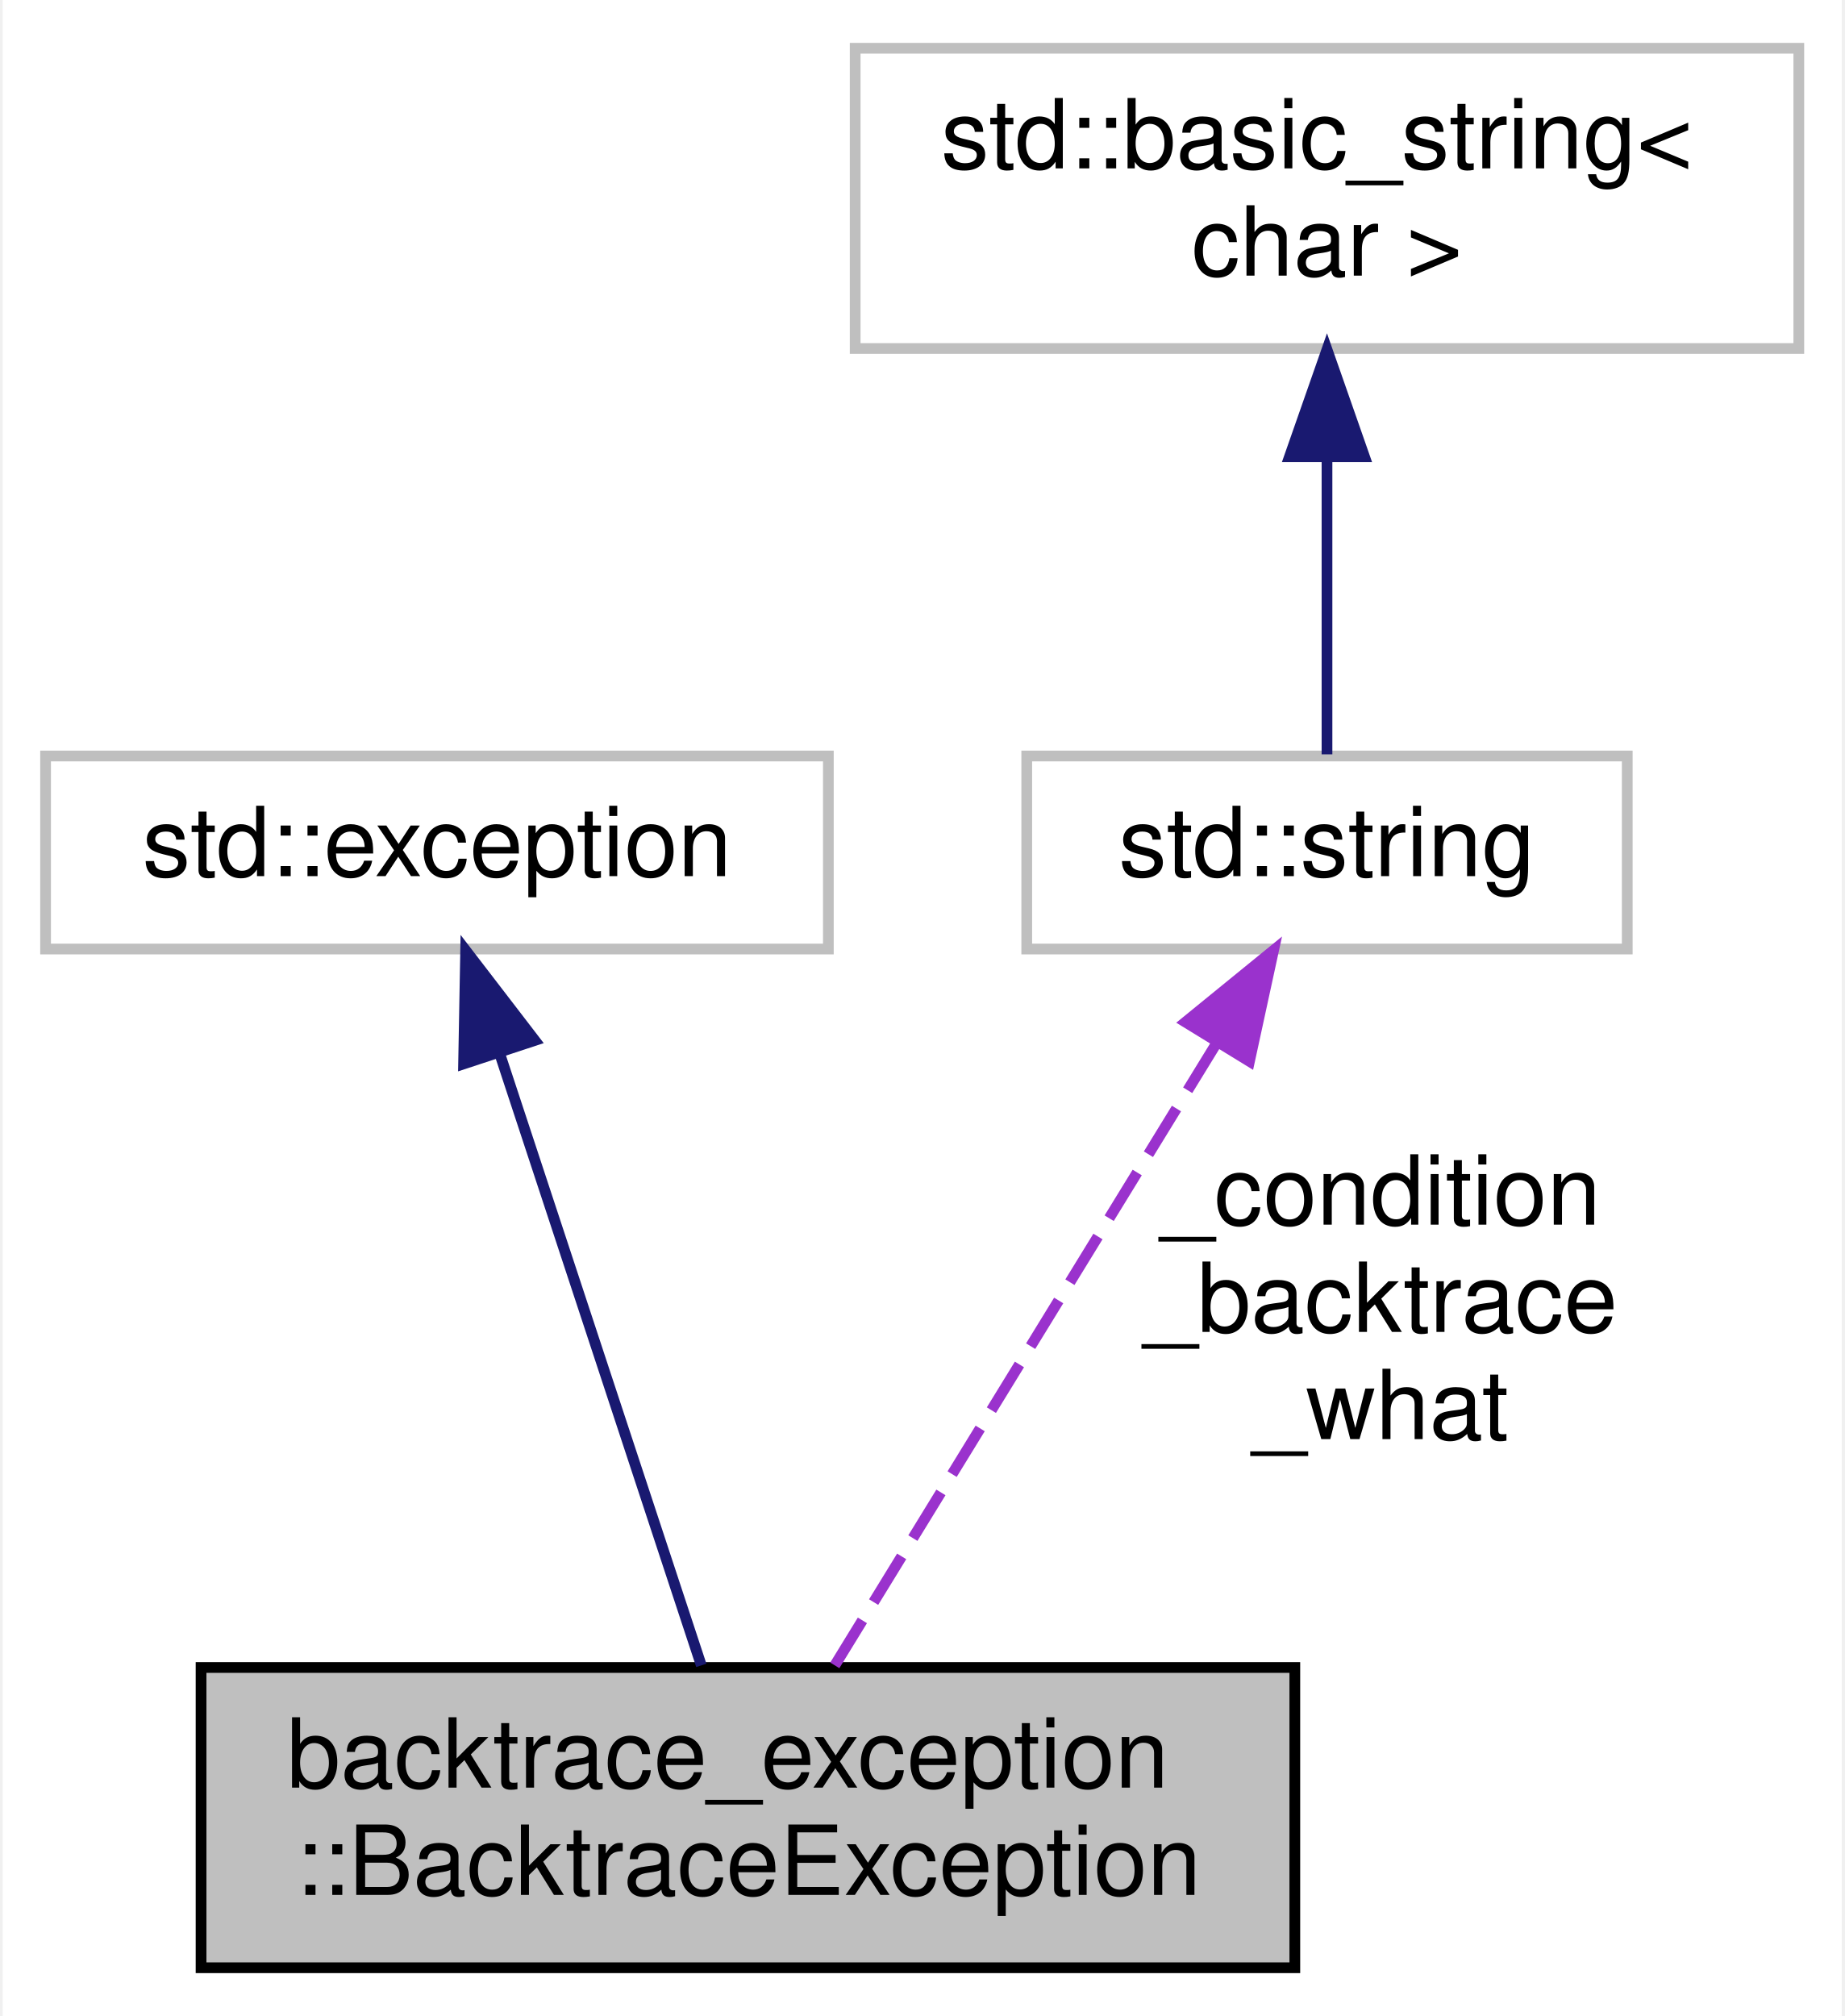
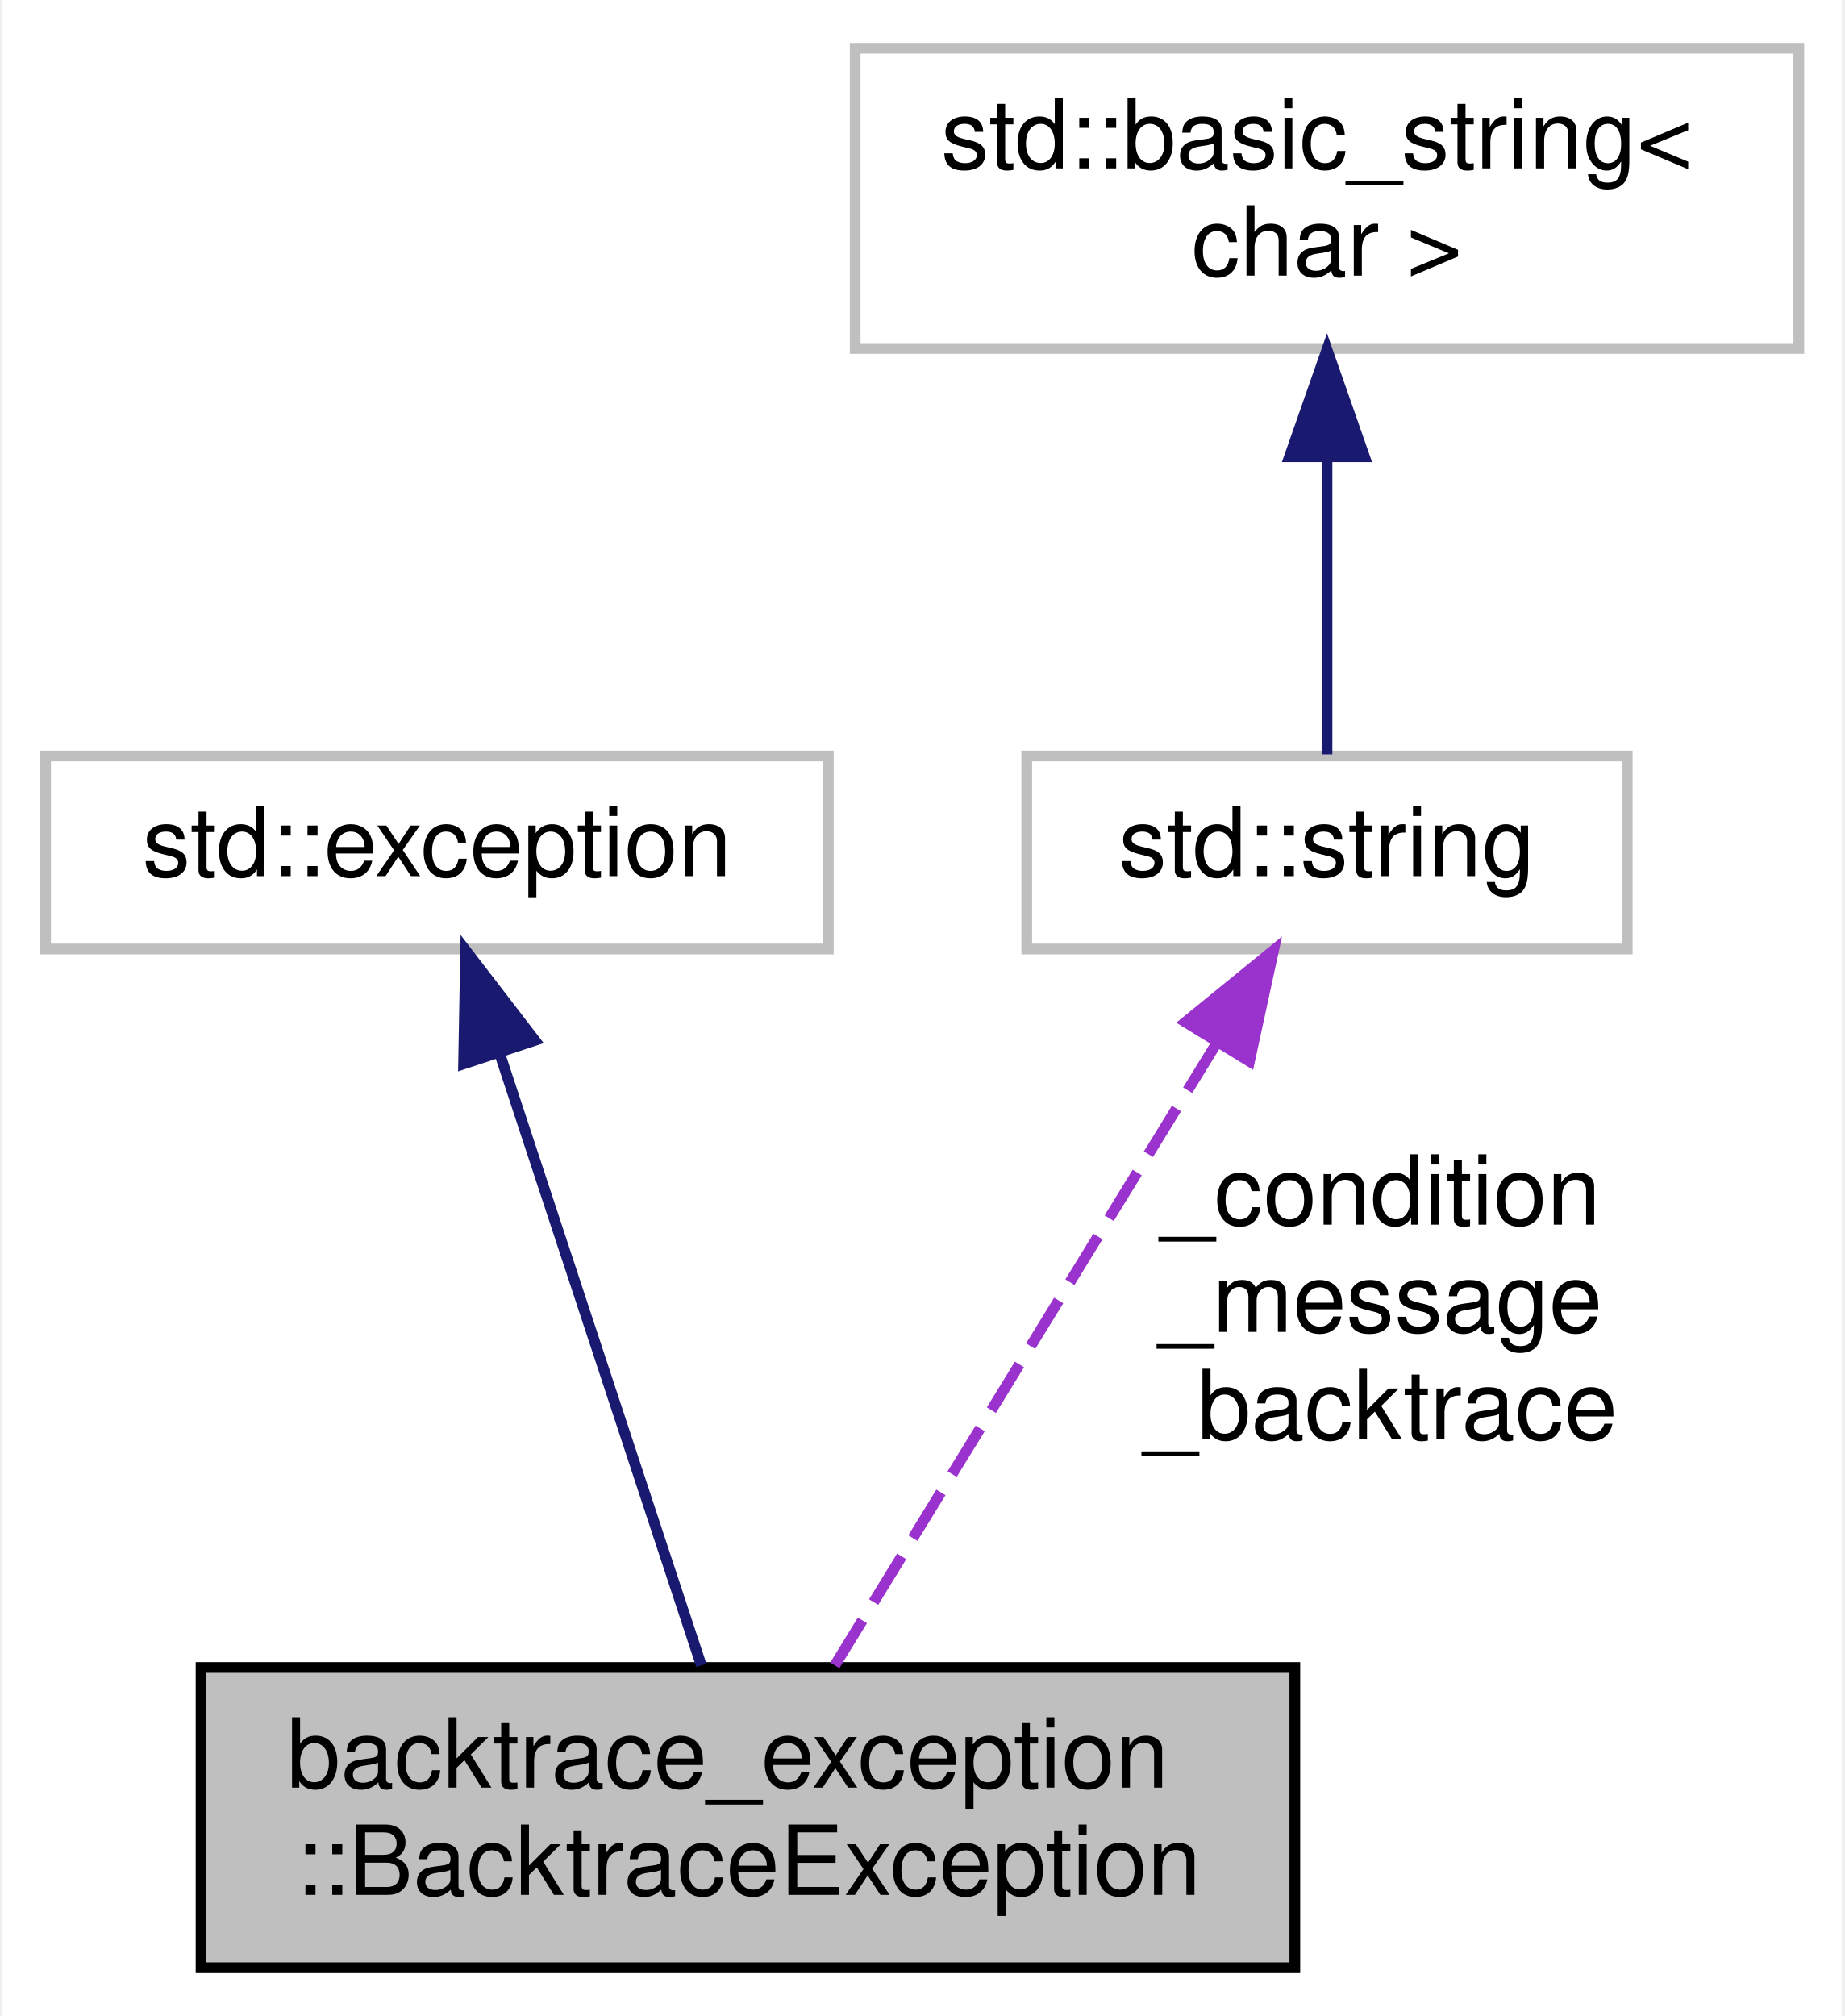
<svg xmlns="http://www.w3.org/2000/svg" xmlns:xlink="http://www.w3.org/1999/xlink" width="172pt" height="188pt" viewBox="0.00 0.00 171.50 188.00">
  <g id="graph0" class="graph" transform="scale(1 1) rotate(0) translate(4 184)">
    <polygon fill="white" stroke="none" points="-4,4 -4,-184 167.5,-184 167.5,4 -4,4" />
    <g id="node1" class="node">
      <polygon fill="#bfbfbf" stroke="black" points="14.5,-0.5 14.5,-28.5 116.5,-28.5 116.5,-0.5 14.5,-0.5" />
      <text text-anchor="start" x="22.5" y="-17.3" font-family="Helvetica,sans-Serif" font-size="9.00">backtrace_exception</text>
      <text text-anchor="middle" x="65.5" y="-7.3" font-family="Helvetica,sans-Serif" font-size="9.00">::BacktraceException</text>
    </g>
    <g id="node2" class="node">
      <g id="a_node2">
        <a xlink:title="STL class. ">
          <polygon fill="white" stroke="#bfbfbf" points="0,-95.5 0,-113.5 73,-113.5 73,-95.5 0,-95.5" />
          <text text-anchor="middle" x="36.5" y="-102.3" font-family="Helvetica,sans-Serif" font-size="9.00">std::exception</text>
        </a>
      </g>
    </g>
    <g id="edge1" class="edge">
      <path fill="none" stroke="midnightblue" d="M42.387,-85.635C47.948,-68.761 56.159,-43.844 61.151,-28.698" />
      <polygon fill="midnightblue" stroke="midnightblue" points="38.982,-84.786 39.176,-95.379 45.63,-86.977 38.982,-84.786" />
    </g>
    <g id="node3" class="node">
      <g id="a_node3">
        <a xlink:title="STL class. ">
          <polygon fill="white" stroke="#bfbfbf" points="91.5,-95.5 91.5,-113.5 147.5,-113.5 147.5,-95.5 91.5,-95.5" />
          <text text-anchor="middle" x="119.5" y="-102.3" font-family="Helvetica,sans-Serif" font-size="9.00">std::string</text>
        </a>
      </g>
    </g>
    <g id="edge2" class="edge">
      <path fill="none" stroke="#9a32cd" stroke-dasharray="5,2" d="M109.124,-86.591C98.768,-69.714 83.07,-44.133 73.599,-28.698" />
      <polygon fill="#9a32cd" stroke="#9a32cd" points="106.303,-88.686 114.517,-95.379 112.27,-85.025 106.303,-88.686" />
      <text text-anchor="middle" x="124.5" y="-69.8" font-family="Helvetica,sans-Serif" font-size="9.00"> _condition</text>
-       <text text-anchor="middle" x="124.5" y="-59.8" font-family="Helvetica,sans-Serif" font-size="9.00">_backtrace</text>
-       <text text-anchor="middle" x="124.5" y="-49.8" font-family="Helvetica,sans-Serif" font-size="9.00">_what</text>
+       <text text-anchor="middle" x="124.5" y="-59.8" font-family="Helvetica,sans-Serif" font-size="9.00">_message</text>
+       <text text-anchor="middle" x="124.5" y="-49.8" font-family="Helvetica,sans-Serif" font-size="9.00">_backtrace</text>
    </g>
    <g id="node4" class="node">
      <g id="a_node4">
        <a xlink:title="STL class. ">
          <polygon fill="white" stroke="#bfbfbf" points="75.5,-151.5 75.5,-179.5 163.5,-179.5 163.5,-151.5 75.5,-151.5" />
          <text text-anchor="start" x="83.5" y="-168.3" font-family="Helvetica,sans-Serif" font-size="9.00">std::basic_string&lt;</text>
          <text text-anchor="middle" x="119.5" y="-158.3" font-family="Helvetica,sans-Serif" font-size="9.00"> char &gt;</text>
        </a>
      </g>
    </g>
    <g id="edge3" class="edge">
      <path fill="none" stroke="midnightblue" d="M119.5,-141.386C119.5,-131.594 119.5,-120.816 119.5,-113.653" />
      <polygon fill="midnightblue" stroke="midnightblue" points="116,-141.406 119.5,-151.406 123,-141.406 116,-141.406" />
    </g>
  </g>
</svg>
